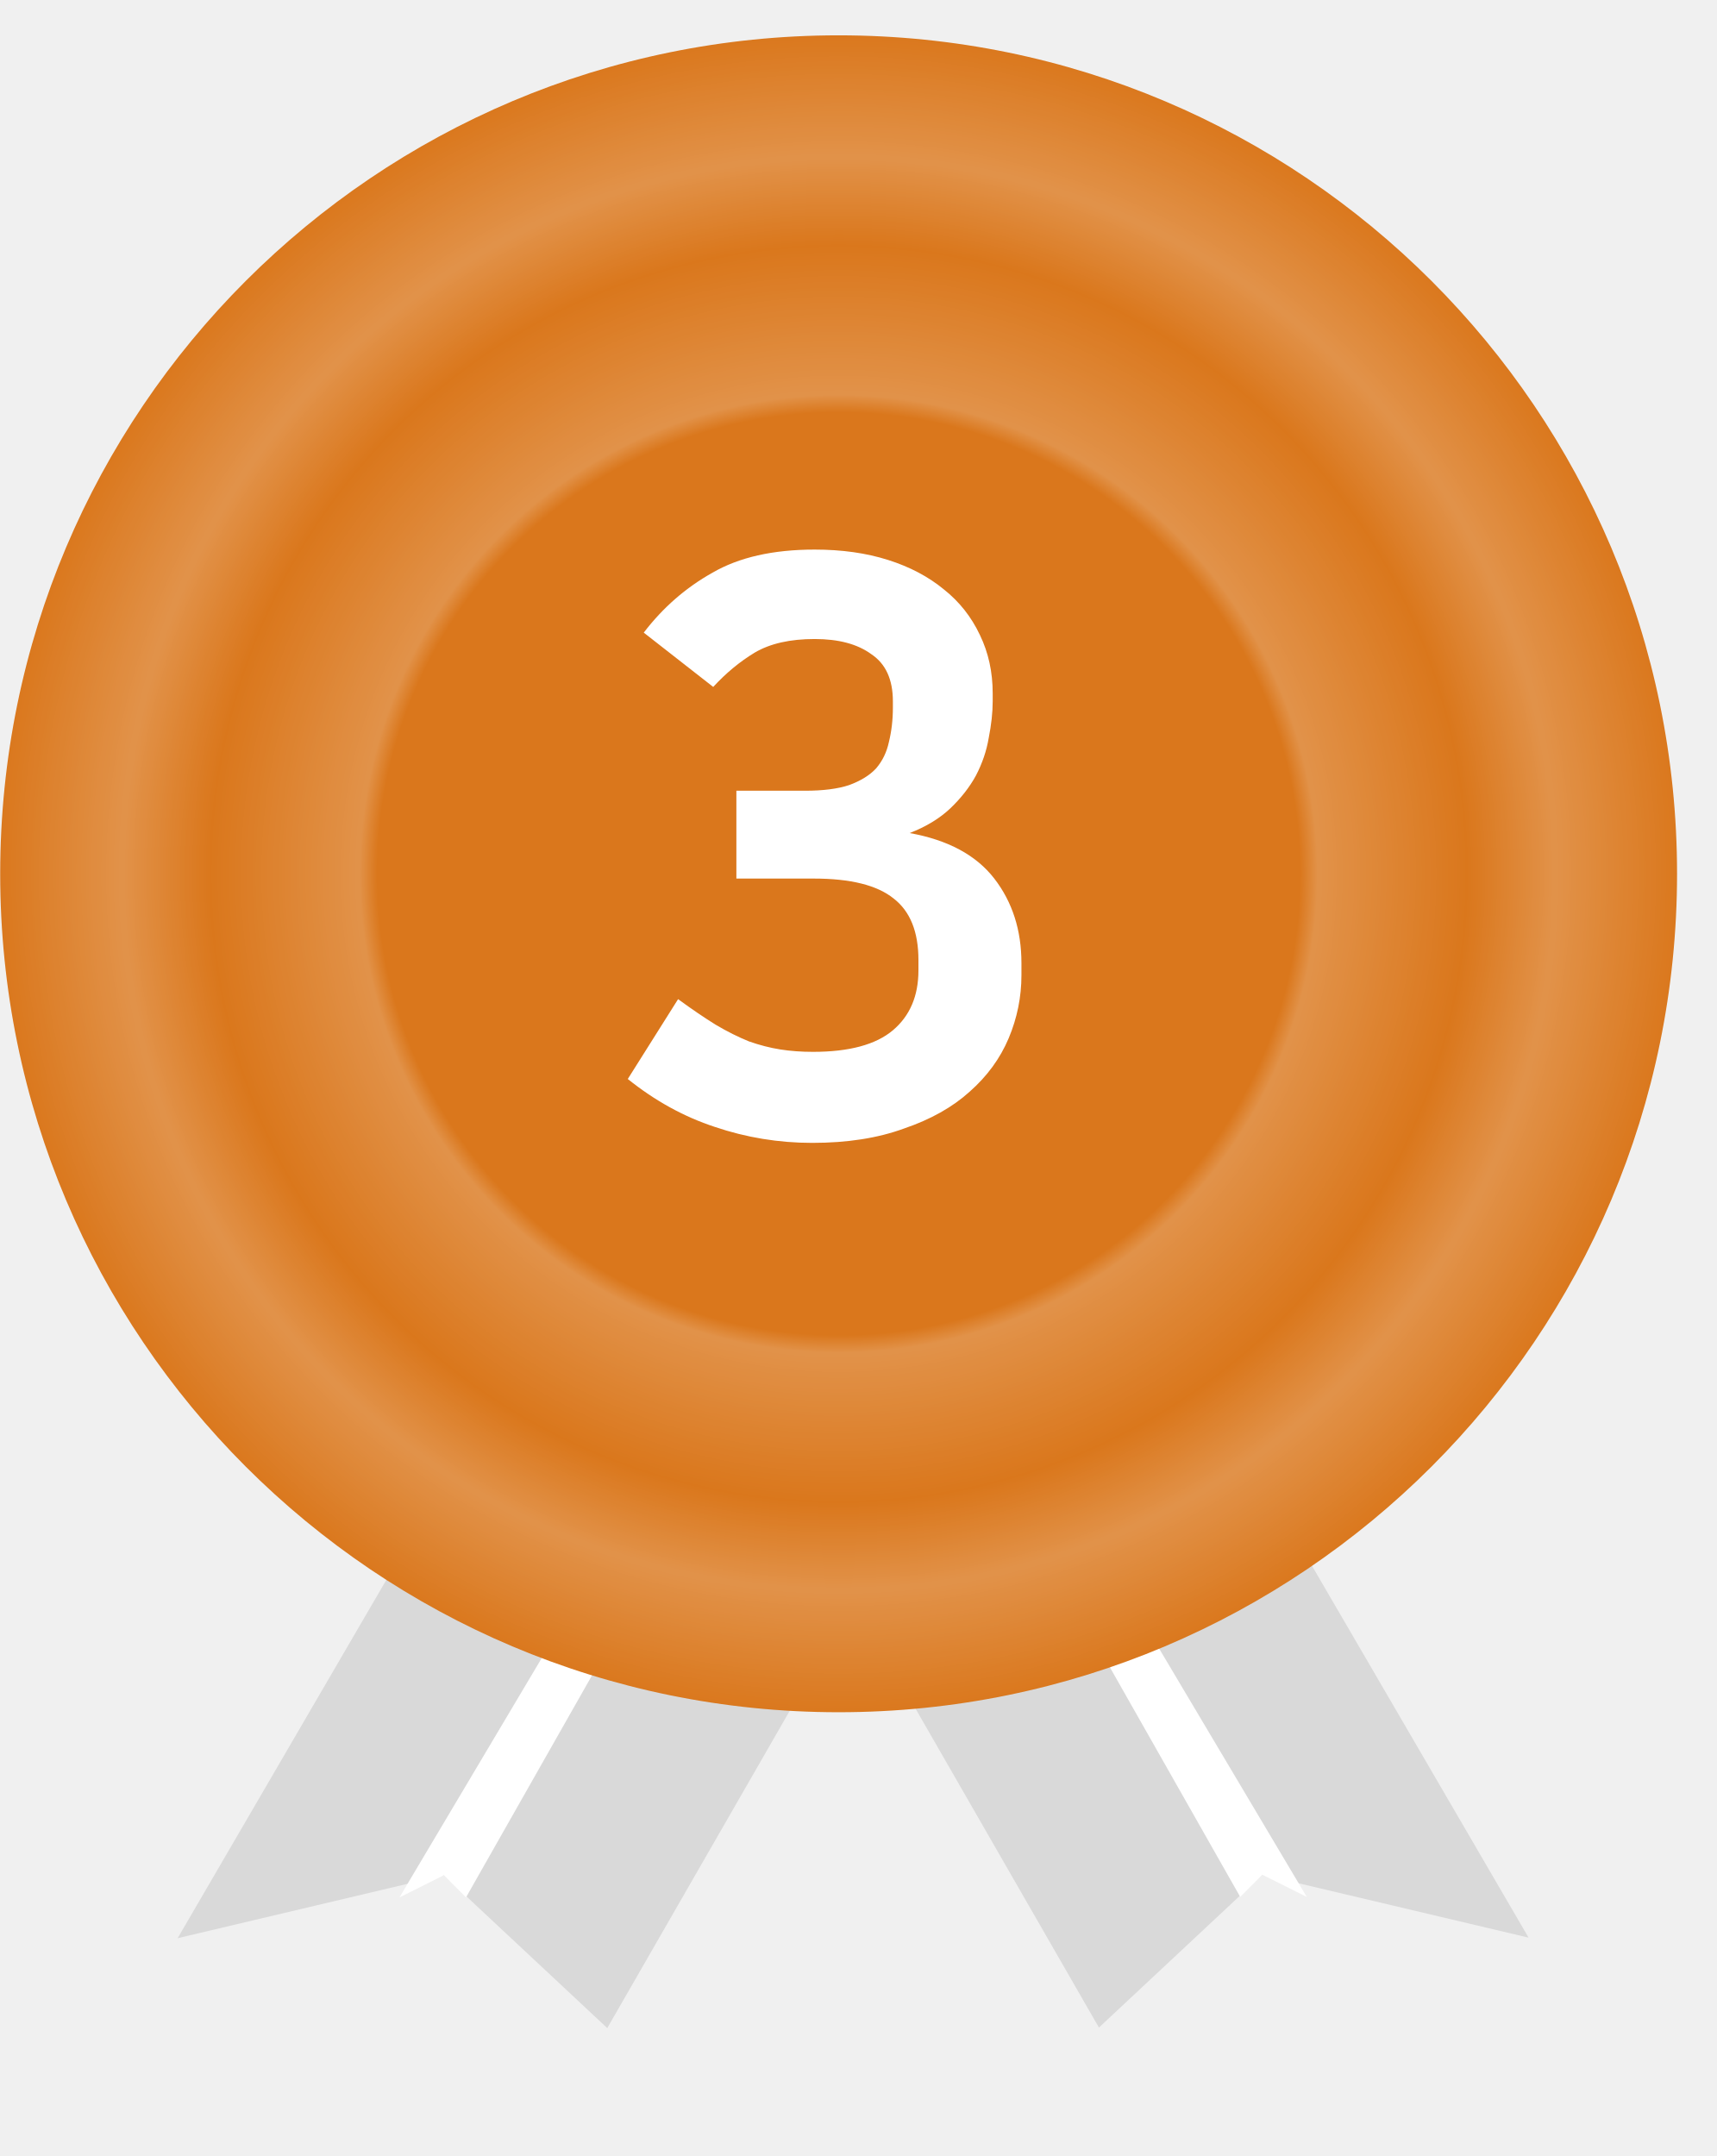
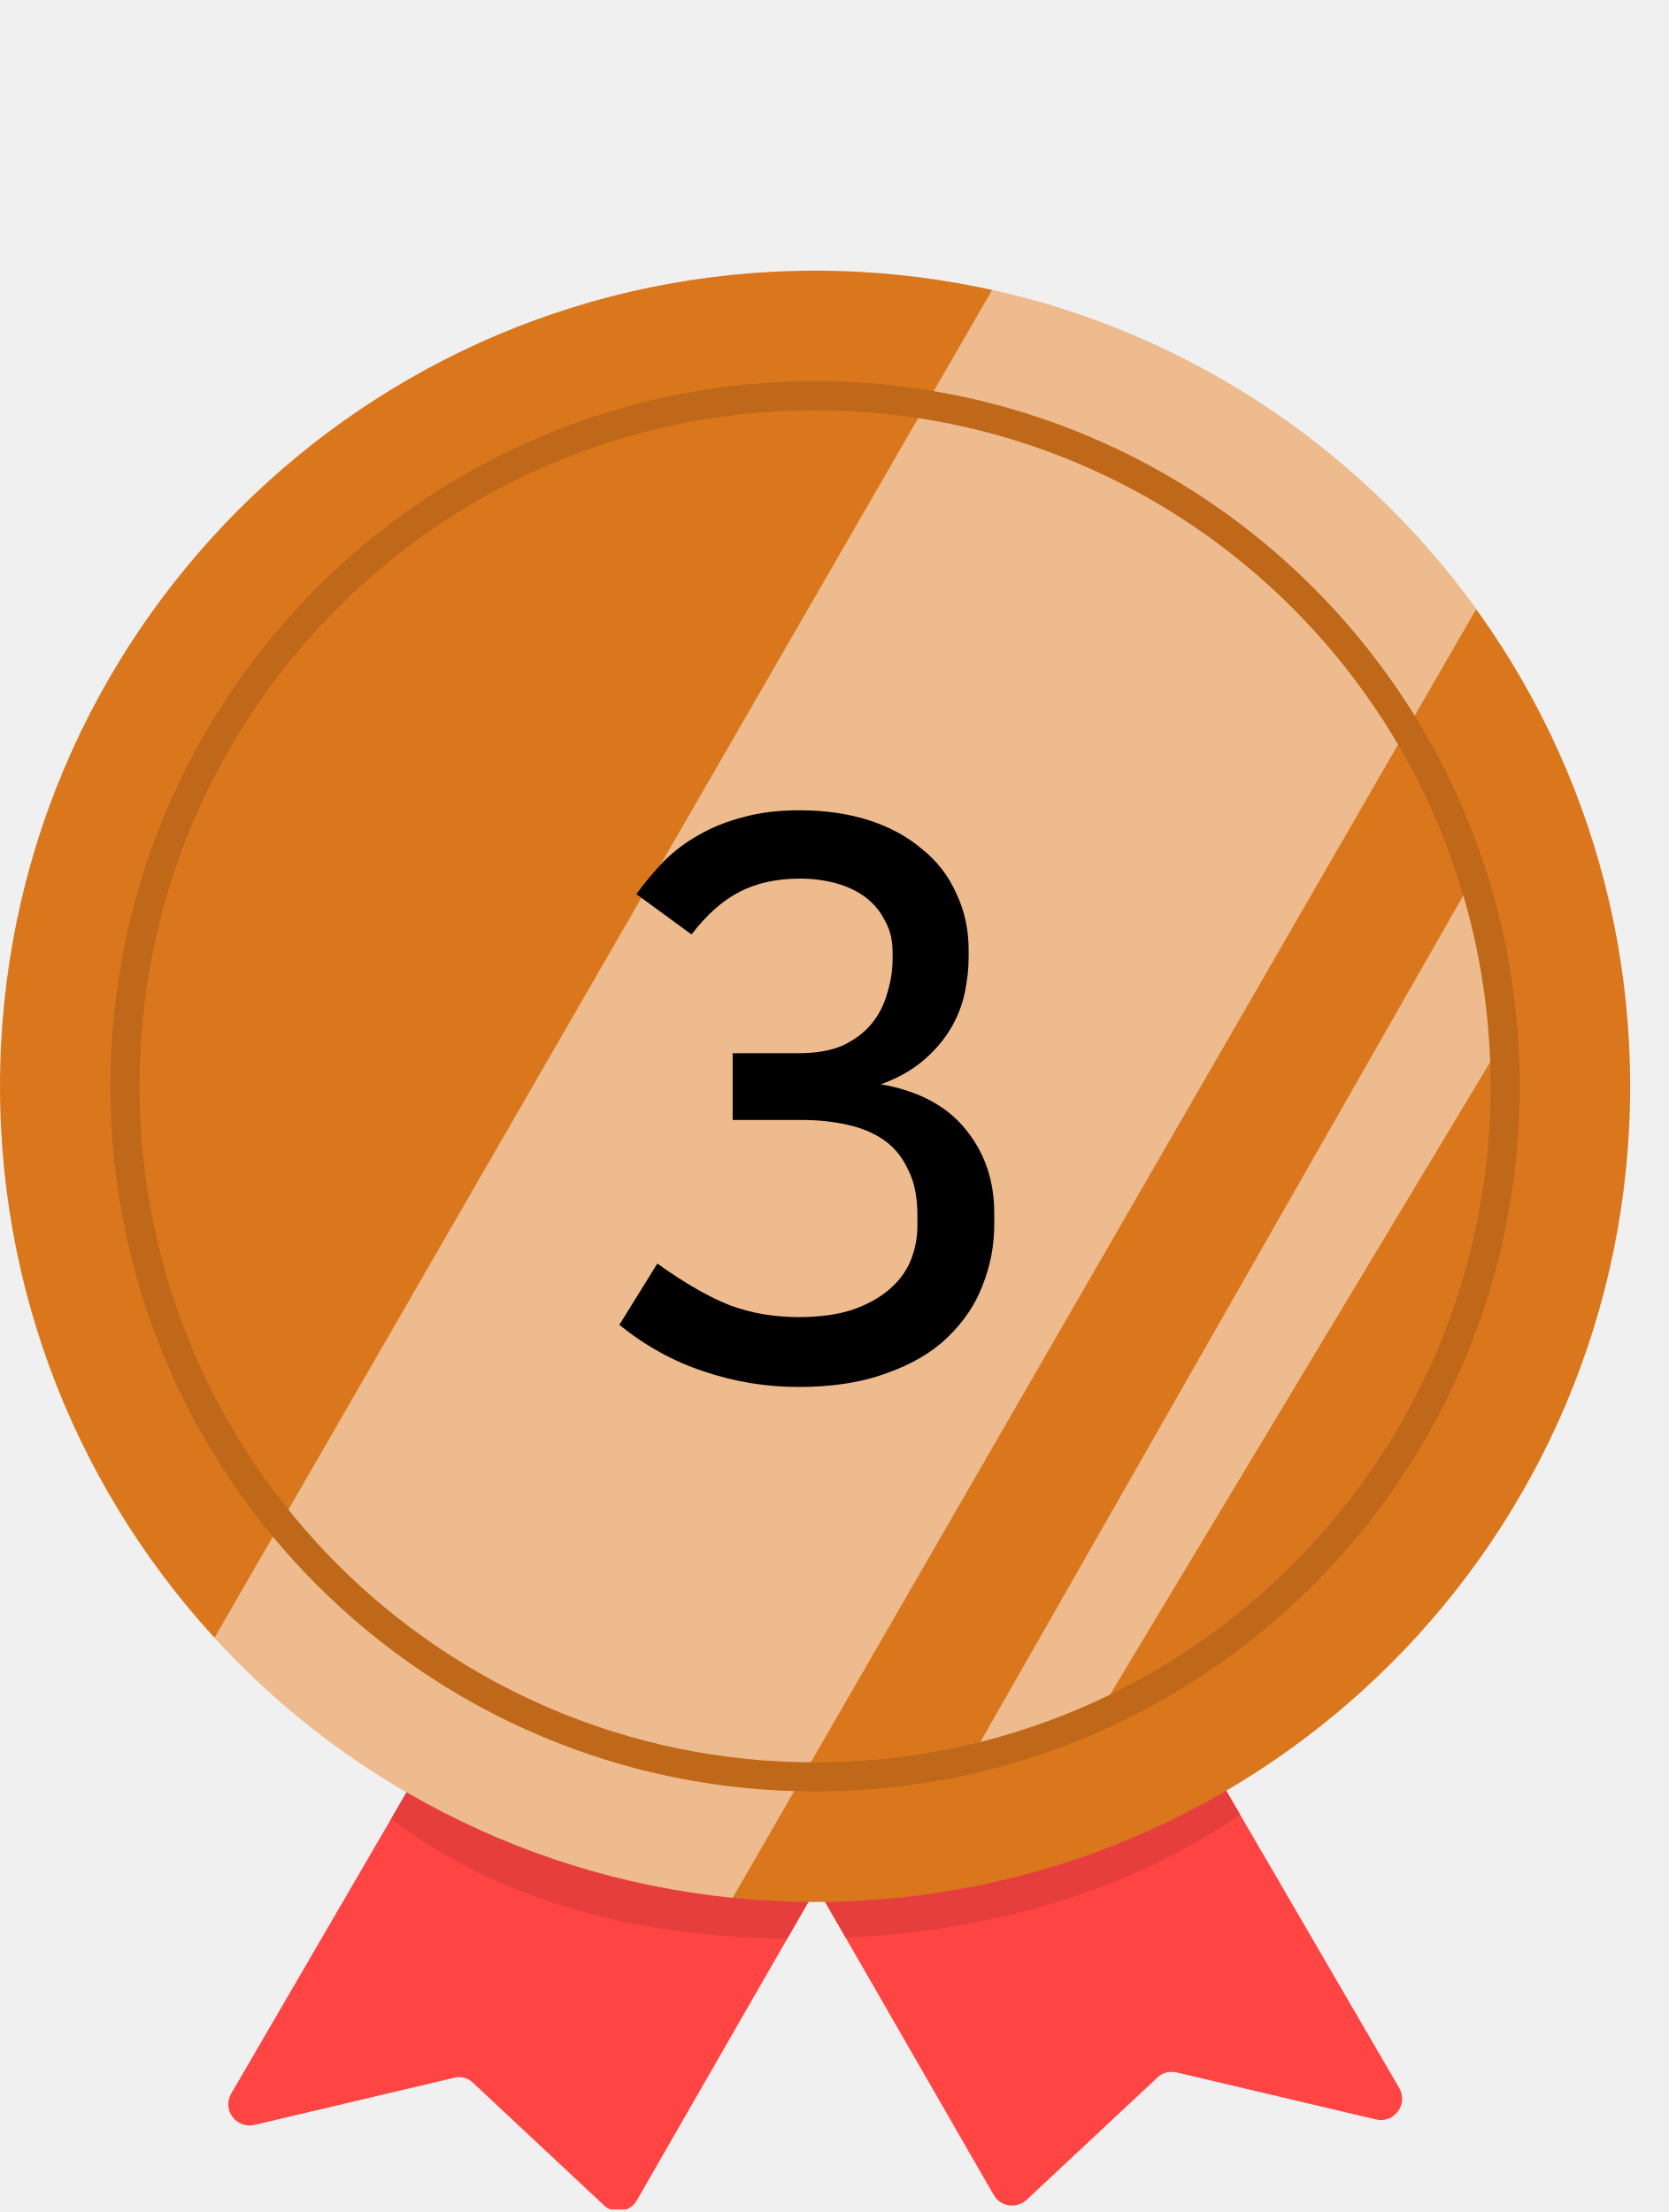
- <svg xmlns="http://www.w3.org/2000/svg" width="43" height="54" viewBox="0 0 43 54" fill="none">
-   <path d="M32.679 20.422L15.21 50.796L11.116 46.968L4.449 48.545L23.813 15.303L32.679 20.422Z" fill="#D9D9D9" />
-   <path d="M27.038 20.449L11.672 47.523L11.116 46.968L10.005 47.524L26.339 20.045L27.038 20.449Z" fill="white" />
-   <path d="M10.056 20.408L27.525 50.783L31.619 46.955L38.286 48.531L18.922 15.29L10.056 20.408Z" fill="#D9D9D9" />
-   <path d="M15.697 20.436L31.064 47.511L31.619 46.956L32.73 47.511L16.396 20.032L15.697 20.436Z" fill="white" />
-   <rect x="0.005" y="0.885" width="42" height="42" rx="21" fill="#DA771C" />
-   <rect x="0.005" y="0.885" width="42" height="42" rx="21" fill="url(#paint0_radial_1663_14860)" fill-opacity="0.2" />
-   <path d="M16.124 15.845C16.604 15.218 17.177 14.718 17.844 14.345C18.51 13.958 19.364 13.765 20.404 13.765C21.084 13.765 21.697 13.851 22.244 14.025C22.79 14.198 23.257 14.445 23.644 14.765C24.03 15.071 24.33 15.451 24.544 15.905C24.757 16.345 24.864 16.831 24.864 17.365V17.565C24.864 17.845 24.83 18.151 24.764 18.485C24.71 18.805 24.604 19.118 24.444 19.425C24.284 19.718 24.07 19.991 23.804 20.245C23.537 20.498 23.197 20.705 22.784 20.865C23.744 21.038 24.45 21.418 24.904 22.005C25.357 22.591 25.584 23.298 25.584 24.125V24.425C25.584 24.971 25.477 25.498 25.264 26.005C25.05 26.511 24.724 26.958 24.284 27.345C23.857 27.731 23.31 28.038 22.644 28.265C21.99 28.505 21.224 28.625 20.344 28.625C19.504 28.625 18.69 28.491 17.904 28.225C17.13 27.971 16.404 27.571 15.724 27.025L16.984 25.025C17.33 25.278 17.644 25.491 17.924 25.665C18.217 25.838 18.497 25.978 18.764 26.085C19.03 26.178 19.29 26.245 19.544 26.285C19.797 26.325 20.07 26.345 20.364 26.345C21.27 26.345 21.937 26.165 22.364 25.805C22.79 25.445 23.004 24.945 23.004 24.305V24.045C23.004 23.338 22.797 22.825 22.384 22.505C21.97 22.171 21.304 22.005 20.384 22.005H18.444V19.805H20.164C20.617 19.805 20.984 19.758 21.264 19.665C21.557 19.558 21.784 19.418 21.944 19.245C22.104 19.058 22.21 18.838 22.264 18.585C22.33 18.318 22.364 18.031 22.364 17.725V17.565C22.364 17.018 22.184 16.625 21.824 16.385C21.477 16.131 21.004 16.005 20.404 16.005C19.79 16.005 19.29 16.118 18.904 16.345C18.53 16.571 18.184 16.858 17.864 17.205L16.124 15.845Z" fill="white" />
+ <svg xmlns="http://www.w3.org/2000/svg" width="43" height="57" viewBox="0 0 43 57" fill="none">
+   <g clip-path="url(#clip0_1704_5316)">
+     <path d="M17.61 22.117L36.05 53.804C36.29 54.225 35.92 54.725 35.45 54.615L30.32 53.404C30.14 53.364 29.95 53.404 29.82 53.534L26.45 56.687C26.19 56.927 25.77 56.867 25.6 56.557L8.74 27.252C8.59 26.991 8.68 26.651 8.94 26.501L16.86 21.927C17.12 21.777 17.46 21.867 17.61 22.127V22.117ZM33.26 27.372L16.41 56.697C16.23 57.007 15.82 57.067 15.56 56.827L12.19 53.674C12.06 53.544 11.87 53.494 11.69 53.544L6.56 54.755C6.09 54.865 5.71 54.365 5.96 53.944L24.4 22.257C24.55 21.997 24.89 21.907 25.15 22.057L33.07 26.631C33.33 26.781 33.42 27.122 33.27 27.382L33.26 27.372Z" fill="#FF4444" />
+     <mask id="mask0_1704_5316" style="mask-type:luminance" maskUnits="userSpaceOnUse" x="5" y="21" width="32" height="36">
+       <path d="M17.61 22.117L36.05 53.804C36.29 54.225 35.92 54.725 35.45 54.615L30.32 53.404C30.14 53.364 29.95 53.404 29.82 53.534L26.45 56.687C26.19 56.927 25.77 56.867 25.6 56.557L8.74 27.252C8.59 26.991 8.68 26.651 8.94 26.501L16.86 21.927C17.12 21.777 17.46 21.867 17.61 22.127V22.117ZM33.26 27.372L16.41 56.697C16.23 57.007 15.82 57.067 15.56 56.827L12.19 53.674C12.06 53.544 11.87 53.494 11.69 53.544L6.56 54.755C6.09 54.865 5.71 54.365 5.96 53.944L24.4 22.257C24.55 21.997 24.89 21.907 25.15 22.057L33.07 26.631C33.33 26.781 33.42 27.122 33.27 27.382L33.26 27.372Z" fill="white" />
+     </mask>
+     <g mask="url(#mask0_1704_5316)">
+       <path d="M6.68 42.715C6.68 42.715 9.37 49.961 20.56 49.961C31.75 49.961 35.63 43.075 35.63 43.075L6.68 42.715Z" fill="#E63D3D" />
+       <path d="M21.55 48.901C21.4 49.791 21.04 50.662 21.04 50.662L21.11 50.942C21.41 50.392 21.86 48.891 21.86 48.891H21.56L21.55 48.901Z" fill="#E63D3D" />
+     </g>
+     <path d="M21 49.01C32.598 49.01 42 39.6 42 27.992C42 16.385 32.598 6.975 21 6.975C9.402 6.975 0 16.385 0 27.992C0 39.6 9.402 49.01 21 49.01Z" fill="#DA771C" />
+     <mask id="mask1_1704_5316" style="mask-type:luminance" maskUnits="userSpaceOnUse" x="0" y="6" width="42" height="44">
+       <path d="M21 49.01C32.598 49.01 42 39.6 42 27.992C42 16.385 32.598 6.975 21 6.975C9.402 6.975 0 16.385 0 27.992C0 39.6 9.402 49.01 21 49.01Z" fill="white" />
+     </mask>
+     <g mask="url(#mask1_1704_5316)">
+       <g style="mix-blend-mode:soft-light" opacity="0.5">
+         <path d="M42.225 8.429L29.313 0.968L2.948 46.672L15.86 54.134L42.225 8.429Z" fill="white" />
+       </g>
+       <g style="mix-blend-mode:soft-light" opacity="0.5">
+         <path d="M28.24 44.267L25.03 45.288L38.04 22.479L38.86 26.592L28.24 44.267Z" fill="white" />
+       </g>
+     </g>
+     <path d="M21 45.788C30.82 45.788 38.78 37.82 38.78 27.992C38.78 18.164 30.82 10.197 21 10.197C11.18 10.197 3.22 18.164 3.22 27.992C3.22 37.82 11.18 45.788 21 45.788Z" stroke="#BF6819" stroke-width="0.75" stroke-miterlimit="10" />
+     <path d="M16.396 23.04C16.61 22.747 16.843 22.467 17.096 22.2C17.363 21.933 17.663 21.707 17.997 21.52C18.343 21.32 18.723 21.167 19.137 21.06C19.563 20.94 20.05 20.88 20.596 20.88C21.263 20.88 21.863 20.967 22.396 21.14C22.93 21.313 23.383 21.56 23.756 21.88C24.143 22.187 24.436 22.567 24.637 23.02C24.85 23.46 24.956 23.947 24.956 24.48V24.68C24.956 24.96 24.923 25.26 24.857 25.58C24.79 25.9 24.67 26.207 24.497 26.5C24.323 26.793 24.09 27.067 23.797 27.32C23.503 27.573 23.137 27.78 22.697 27.94C23.67 28.113 24.396 28.5 24.877 29.1C25.37 29.7 25.616 30.42 25.616 31.26V31.56C25.616 32.093 25.517 32.613 25.317 33.12C25.13 33.613 24.83 34.06 24.416 34.46C24.017 34.847 23.497 35.153 22.857 35.38C22.216 35.62 21.456 35.74 20.576 35.74C19.736 35.74 18.923 35.607 18.137 35.34C17.363 35.087 16.637 34.687 15.957 34.14L16.936 32.56C17.643 33.067 18.27 33.427 18.817 33.64C19.363 33.84 19.95 33.94 20.576 33.94C21.096 33.94 21.55 33.88 21.936 33.76C22.323 33.627 22.643 33.453 22.896 33.24C23.15 33.027 23.337 32.78 23.456 32.5C23.576 32.207 23.637 31.9 23.637 31.58V31.32C23.637 30.84 23.556 30.447 23.396 30.14C23.25 29.82 23.043 29.567 22.776 29.38C22.51 29.193 22.19 29.06 21.817 28.98C21.456 28.9 21.07 28.86 20.657 28.86H18.877V27.14H20.576C21.03 27.14 21.41 27.073 21.716 26.94C22.023 26.793 22.27 26.607 22.456 26.38C22.643 26.153 22.776 25.893 22.857 25.6C22.95 25.307 22.997 25.007 22.997 24.7V24.54C22.997 24.22 22.93 23.947 22.797 23.72C22.677 23.48 22.51 23.28 22.297 23.12C22.083 22.96 21.83 22.84 21.537 22.76C21.243 22.68 20.936 22.64 20.616 22.64C20.017 22.64 19.497 22.753 19.056 22.98C18.616 23.207 18.203 23.573 17.817 24.08L16.396 23.04Z" fill="black" />
+   </g>
  <defs>
-     <radialGradient id="paint0_radial_1663_14860" cx="0" cy="0" r="1" gradientUnits="userSpaceOnUse" gradientTransform="translate(21.0049 21.8848) rotate(90) scale(21)">
-       <stop stop-color="white" stop-opacity="0" />
-       <stop offset="0.547" stop-color="white" stop-opacity="0" />
-       <stop offset="0.568" stop-color="white" />
-       <stop offset="0.745" stop-color="white" stop-opacity="0" />
-       <stop offset="0.849" stop-color="white" />
-       <stop offset="1" stop-color="white" stop-opacity="0" />
-     </radialGradient>
+     <clipPath id="clip0_1704_5316">
+       <rect width="42.23" height="55.97" fill="white" transform="translate(0 0.964844)" />
+     </clipPath>
  </defs>
</svg>
